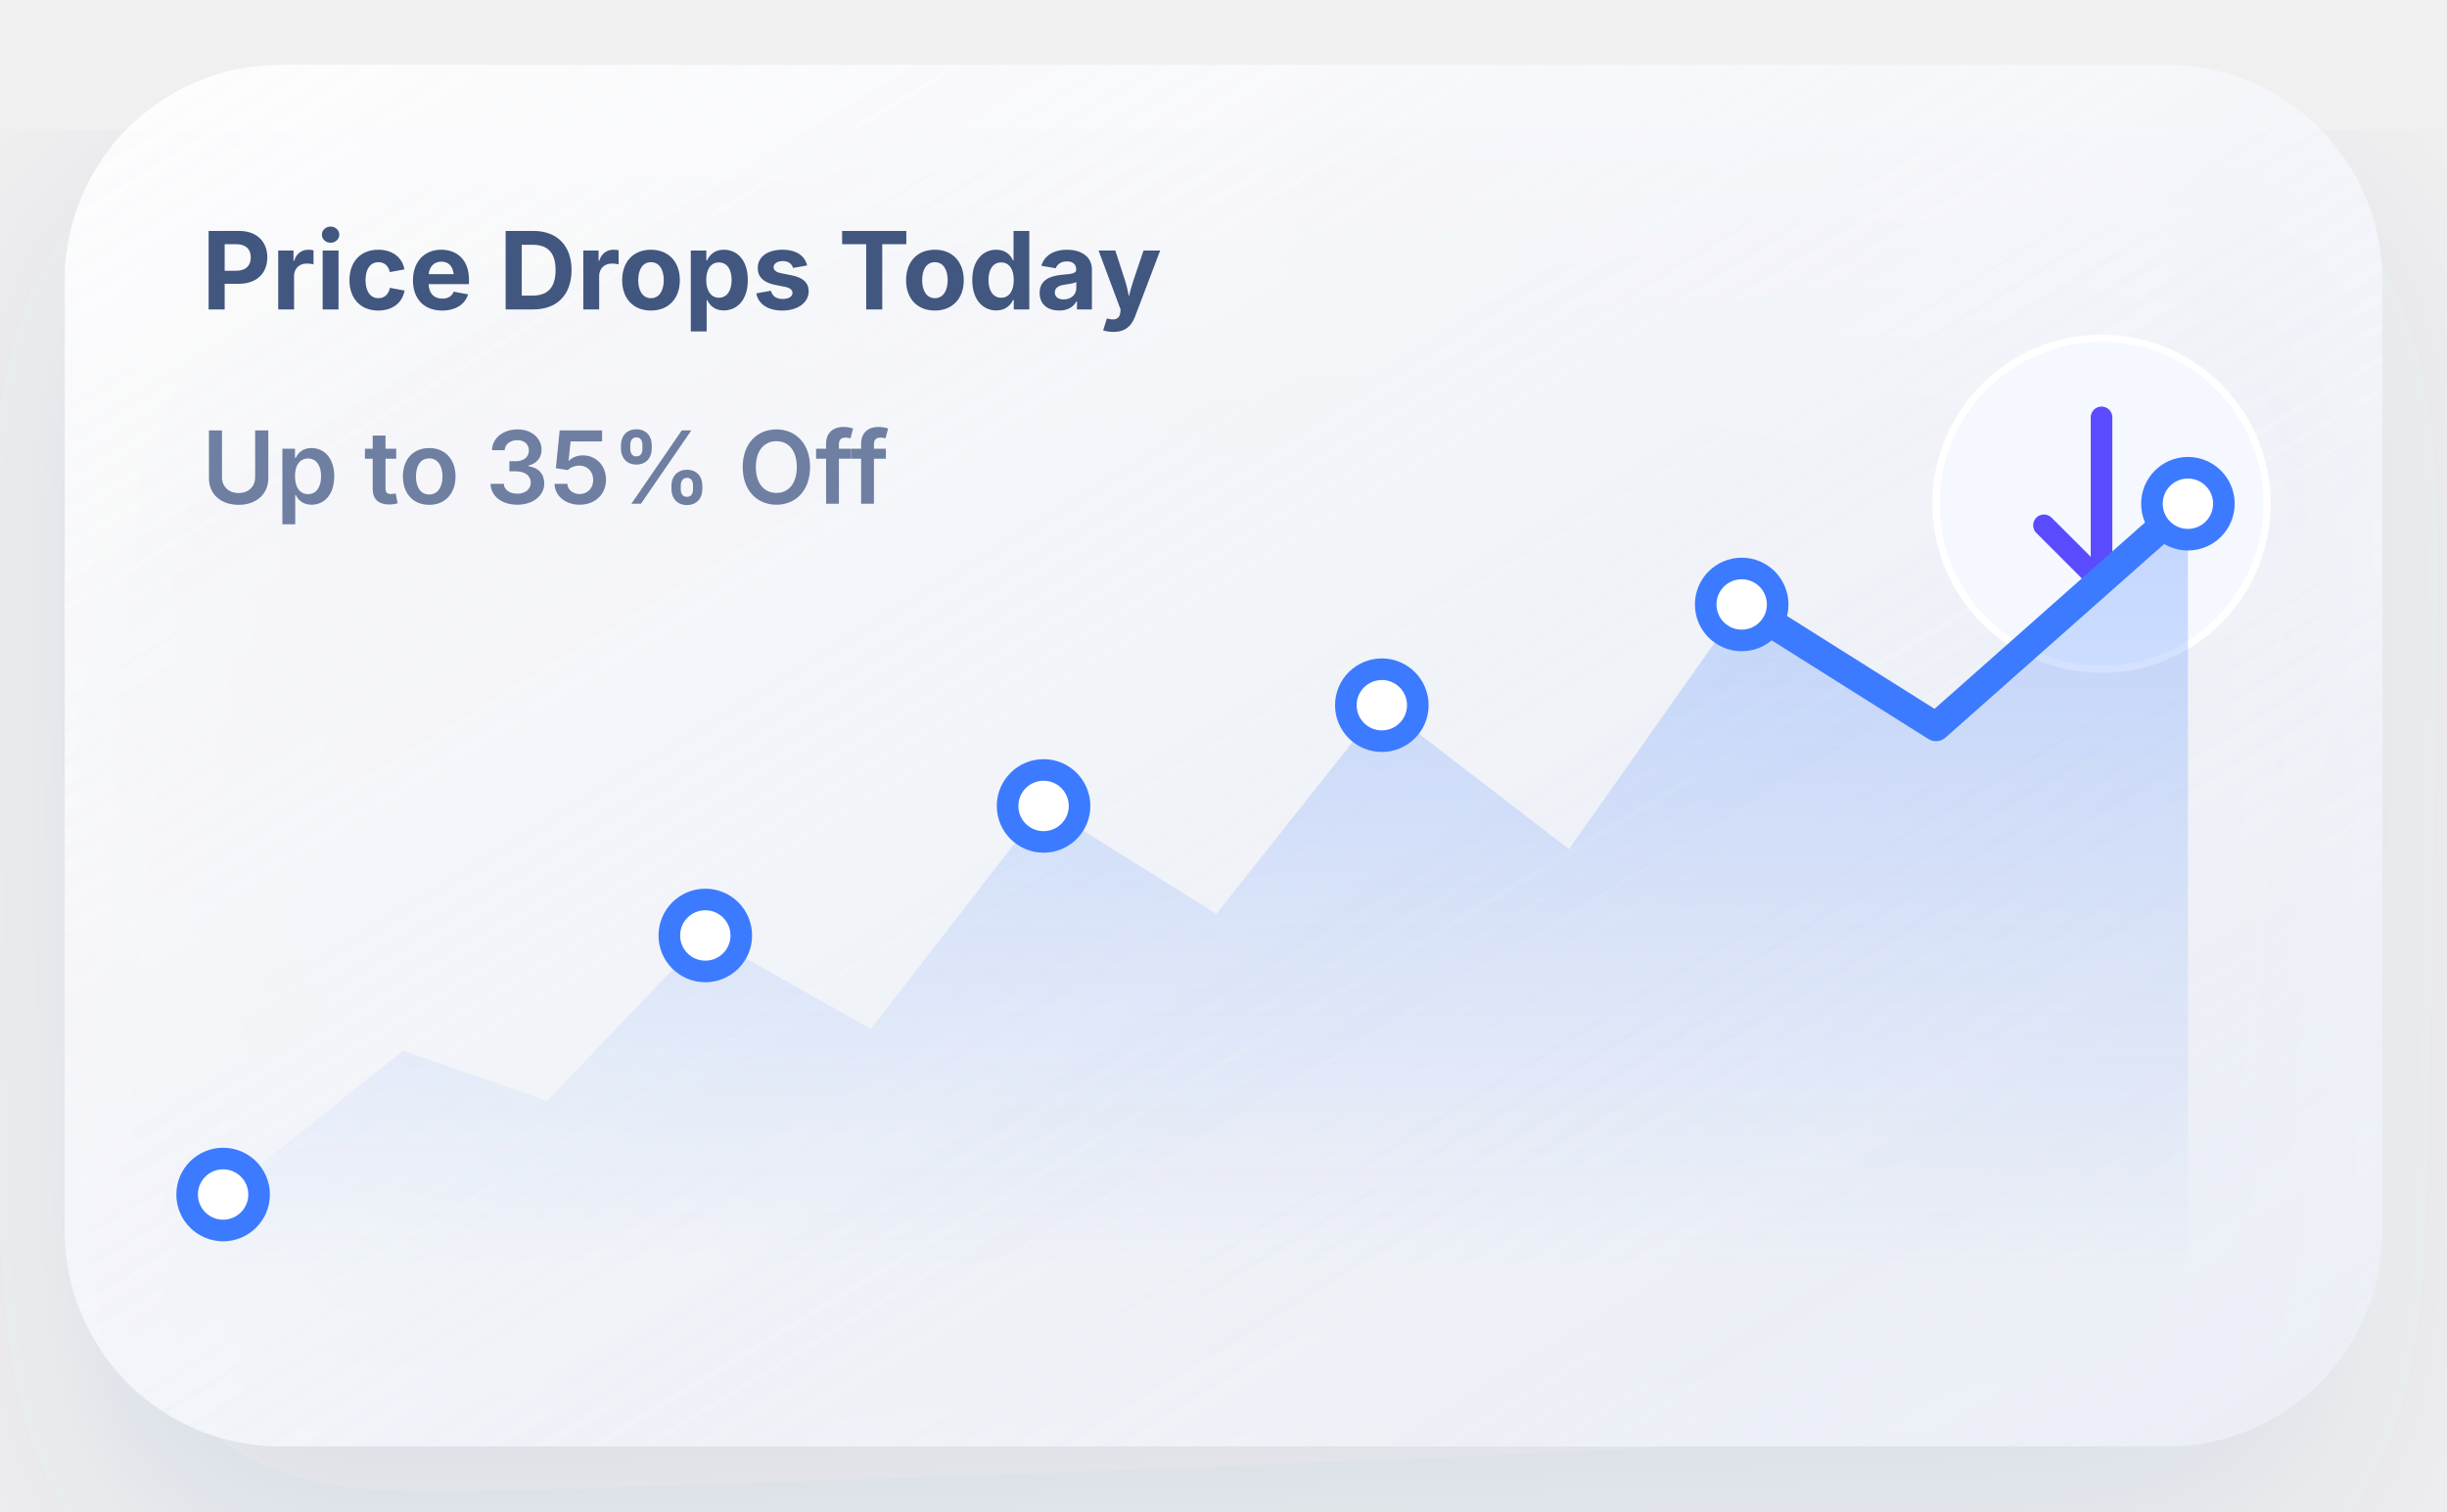
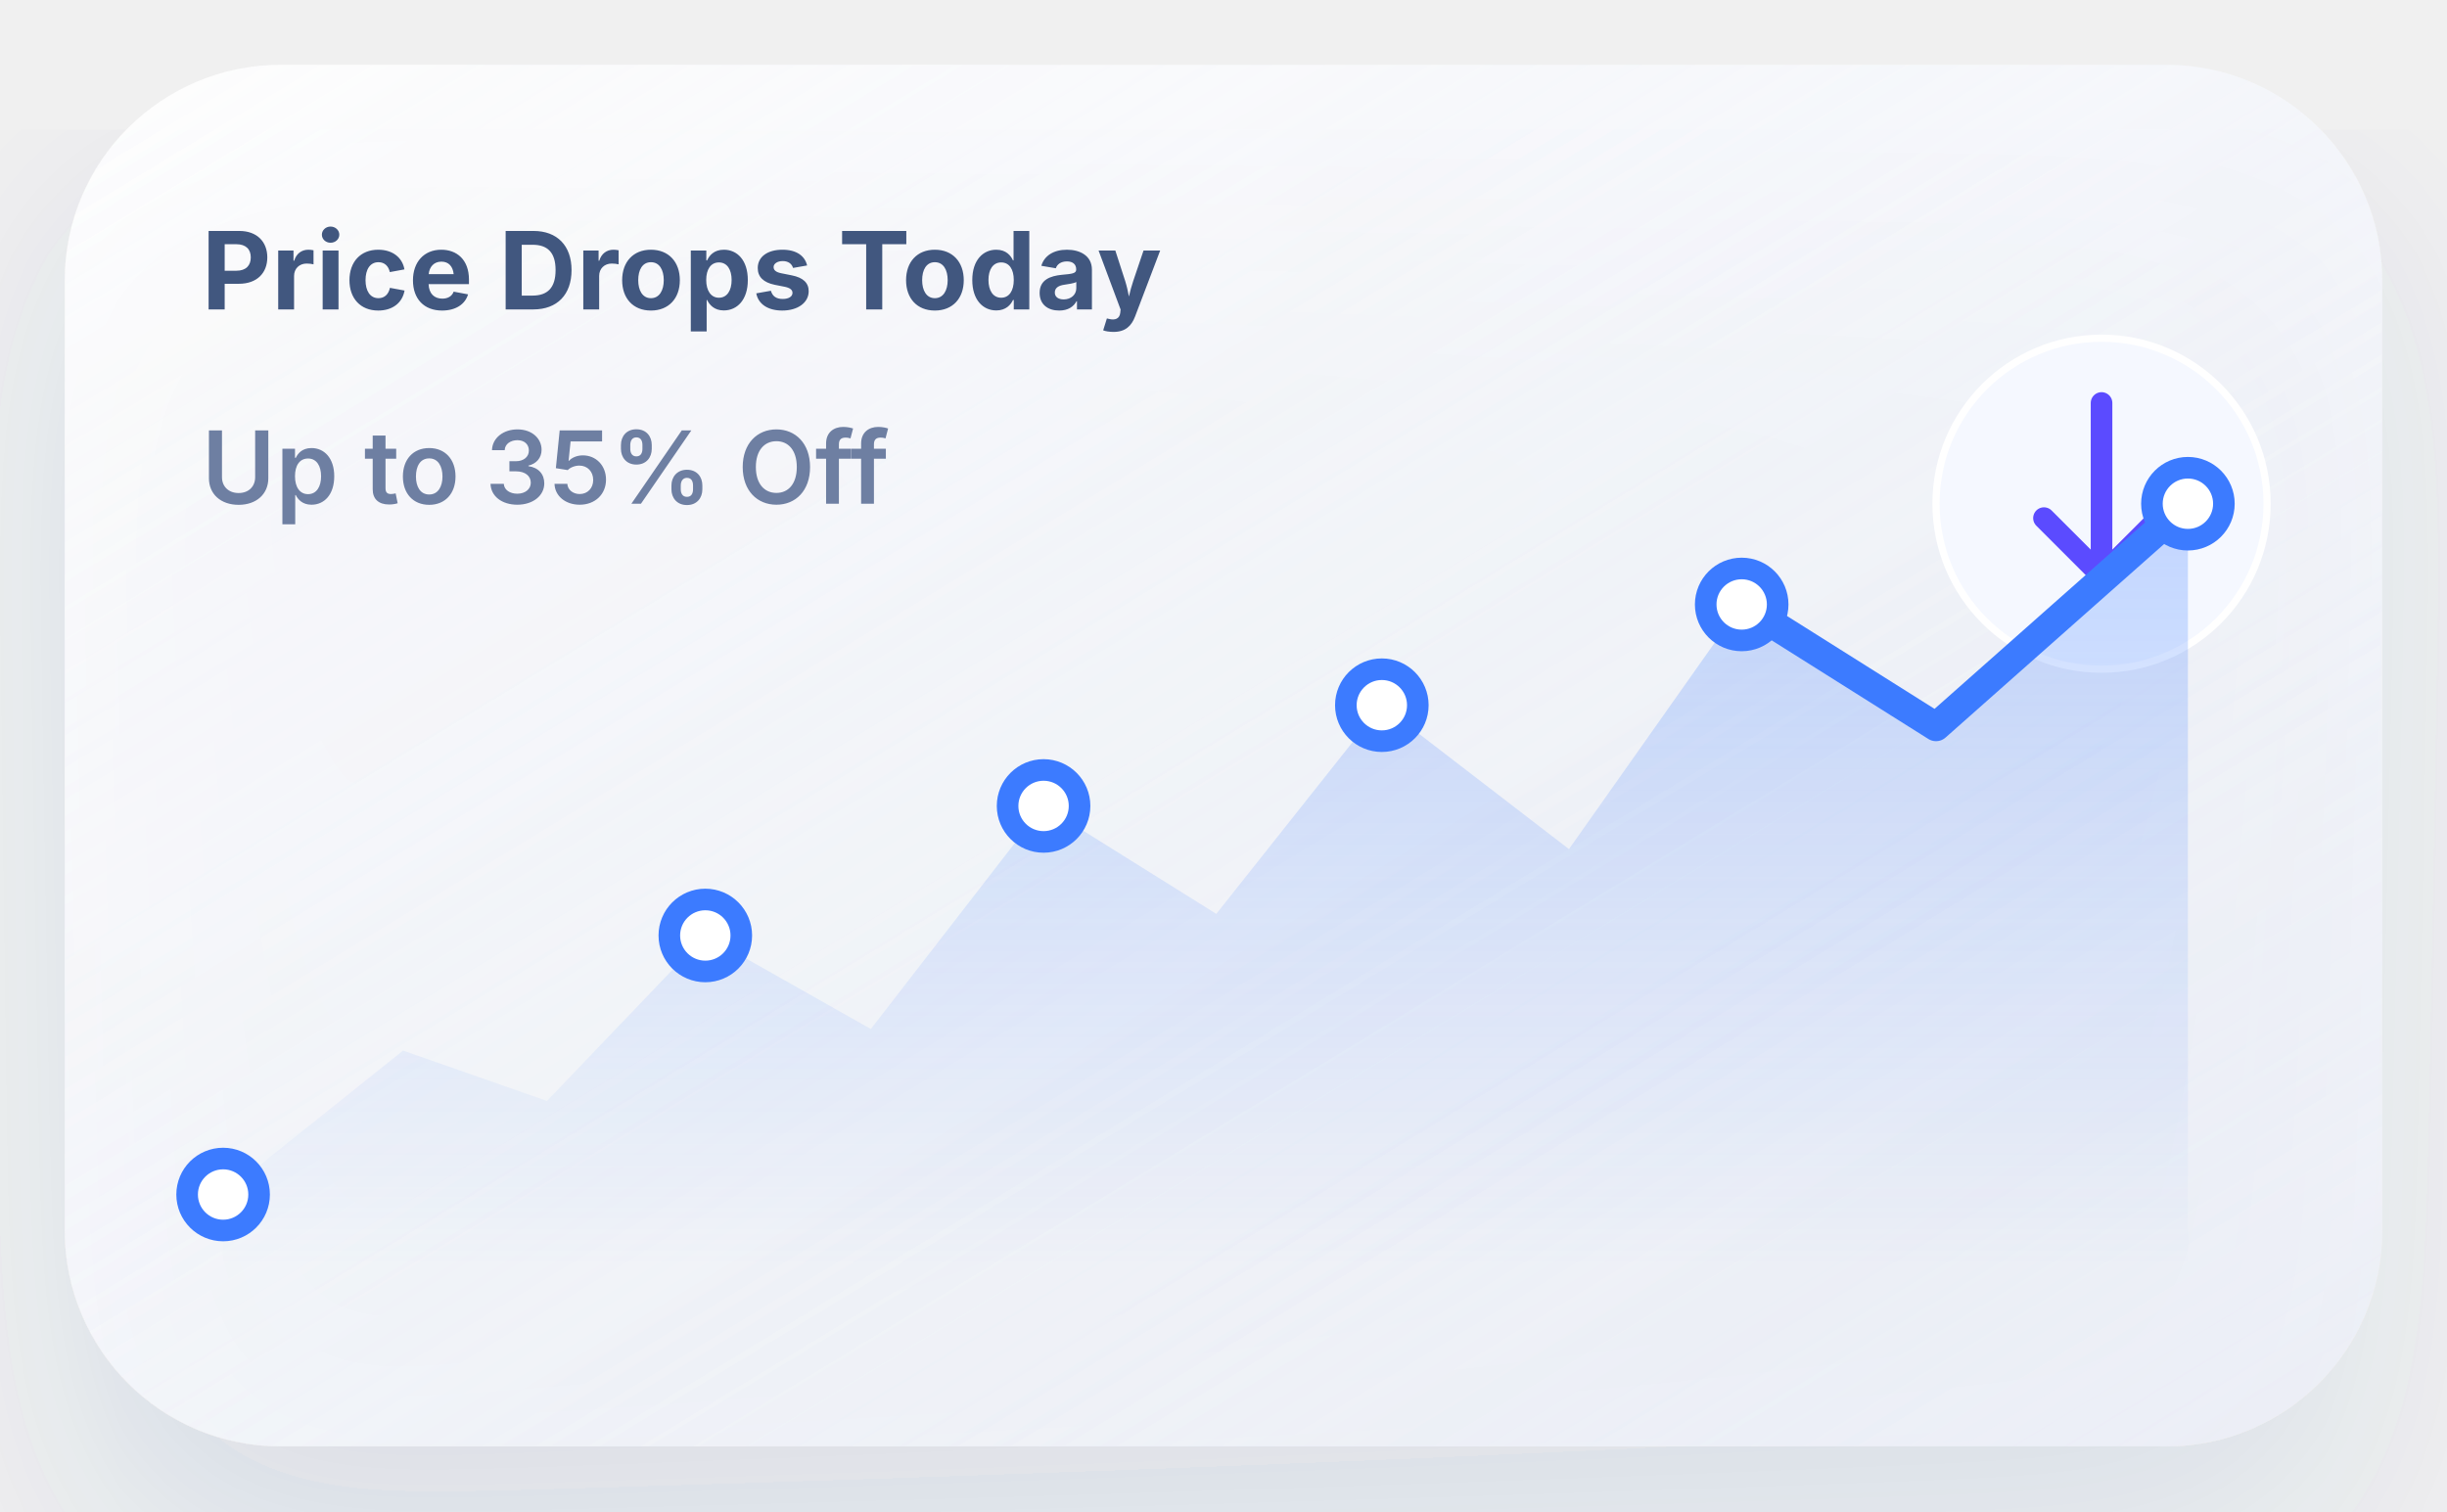
<svg xmlns="http://www.w3.org/2000/svg" viewBox="0 0 340 210" role="img" aria-labelledby="title desc">
  <defs>
    <linearGradient id="glass" x1="0" y1="0" x2="1" y2="1">
      <stop stop-color="#FFFFFF" stop-opacity=".86" />
      <stop offset="1" stop-color="#EEF3FF" stop-opacity=".52" />
    </linearGradient>
    <linearGradient id="area" x1="0" y1="0" x2="0" y2="1">
      <stop stop-color="#3C7BFF" stop-opacity=".28" />
      <stop offset="1" stop-color="#3C7BFF" stop-opacity="0" />
    </linearGradient>
    <filter id="shadow" x="-40%" y="-50%" width="180%" height="210%">
      <feDropShadow dx="0" dy="18" stdDeviation="18" flood-color="#35519A" flood-opacity=".16" />
    </filter>
  </defs>
  <style>
-     .line{stroke-dasharray:290;stroke-dashoffset:290;animation:draw 3.4s ease-in-out infinite}.dot{animation:blink 2.1s ease-in-out infinite}.arrow{animation:bob 2.6s ease-in-out infinite;transform-origin:292px 72px}@keyframes draw{0%,12%{stroke-dashoffset:290}55%,100%{stroke-dashoffset:0}}@keyframes blink{0%,100%{opacity:.55}50%{opacity:1}}@keyframes bob{0%,100%{transform:translateY(0)}50%{transform:translateY(5px)}}@media(prefers-reduced-motion:reduce){*{animation:none!important}.line{stroke-dashoffset:0}}
+     .line{stroke-dasharray:290;stroke-dashoffset:290;animation:draw 3.4s ease-in-out infinite}.dot{animation:blink 2.1s ease-in-out infinite}.arrow{animation:bob 2.6s ease-in-out infinite;transform-origin:292px 72px}@keyframes draw{0%,10%{stroke-dashoffset:290}50%,100%{stroke-dashoffset:0}}@keyframes blink{0%,100%{opacity:.55}50%{opacity:1}}@keyframes bob{0%,100%{transform:translateY(0)}50%{transform:translateY(5px)}}@media(prefers-reduced-motion:reduce){*{animation:none!important}.line{stroke-dashoffset:0}}
  </style>
  <g filter="url(#shadow)">
    <rect x="9" y="9" width="322" height="192" rx="30" fill="url(#glass)" />
  </g>
  <text x="28" y="43" font-family="Inter,Arial,sans-serif" font-size="15" font-weight="700" fill="#41577F">Price Drops Today</text>
  <text x="28" y="70" font-family="Inter,Arial,sans-serif" font-size="14" font-weight="600" fill="#6E7FA2">Up to 35% Off</text>
  <g class="arrow">
    <circle cx="292" cy="70" r="23" fill="#F5F8FF" stroke="#FFFFFF" />
-     <path d="M292 58v23m0 0l-8-8m8 8l8-8" fill="none" stroke="#5B4BFF" stroke-width="3" stroke-linecap="round" stroke-linejoin="round" />
+     <path d="M292 56v24m0 0l-8-8m8 8l8-8" fill="none" stroke="#5B4BFF" stroke-width="3" stroke-linecap="round" stroke-linejoin="round" />
  </g>
  <path d="M31 166L56 146 76 153 98 130 121 143 145 112 169 127 192 98 218 118 242 84 269 101 304 70V176H31z" fill="url(#area)" />
  <path class="line" d="M31 166L56 146 76 153 98 130 121 143 145 112 169 127 192 98 218 118 242 84 269 101 304 70" fill="none" stroke="#3C7BFF" stroke-width="4" stroke-linecap="round" stroke-linejoin="round" />
  <g fill="#FFFFFF" stroke="#3C7BFF" stroke-width="3">
    <circle class="dot" cx="31" cy="166" r="5" />
    <circle class="dot" cx="98" cy="130" r="5" />
    <circle class="dot" cx="145" cy="112" r="5" />
    <circle class="dot" cx="192" cy="98" r="5" />
    <circle class="dot" cx="242" cy="84" r="5" />
    <circle class="dot" cx="304" cy="70" r="5" />
  </g>
</svg>
